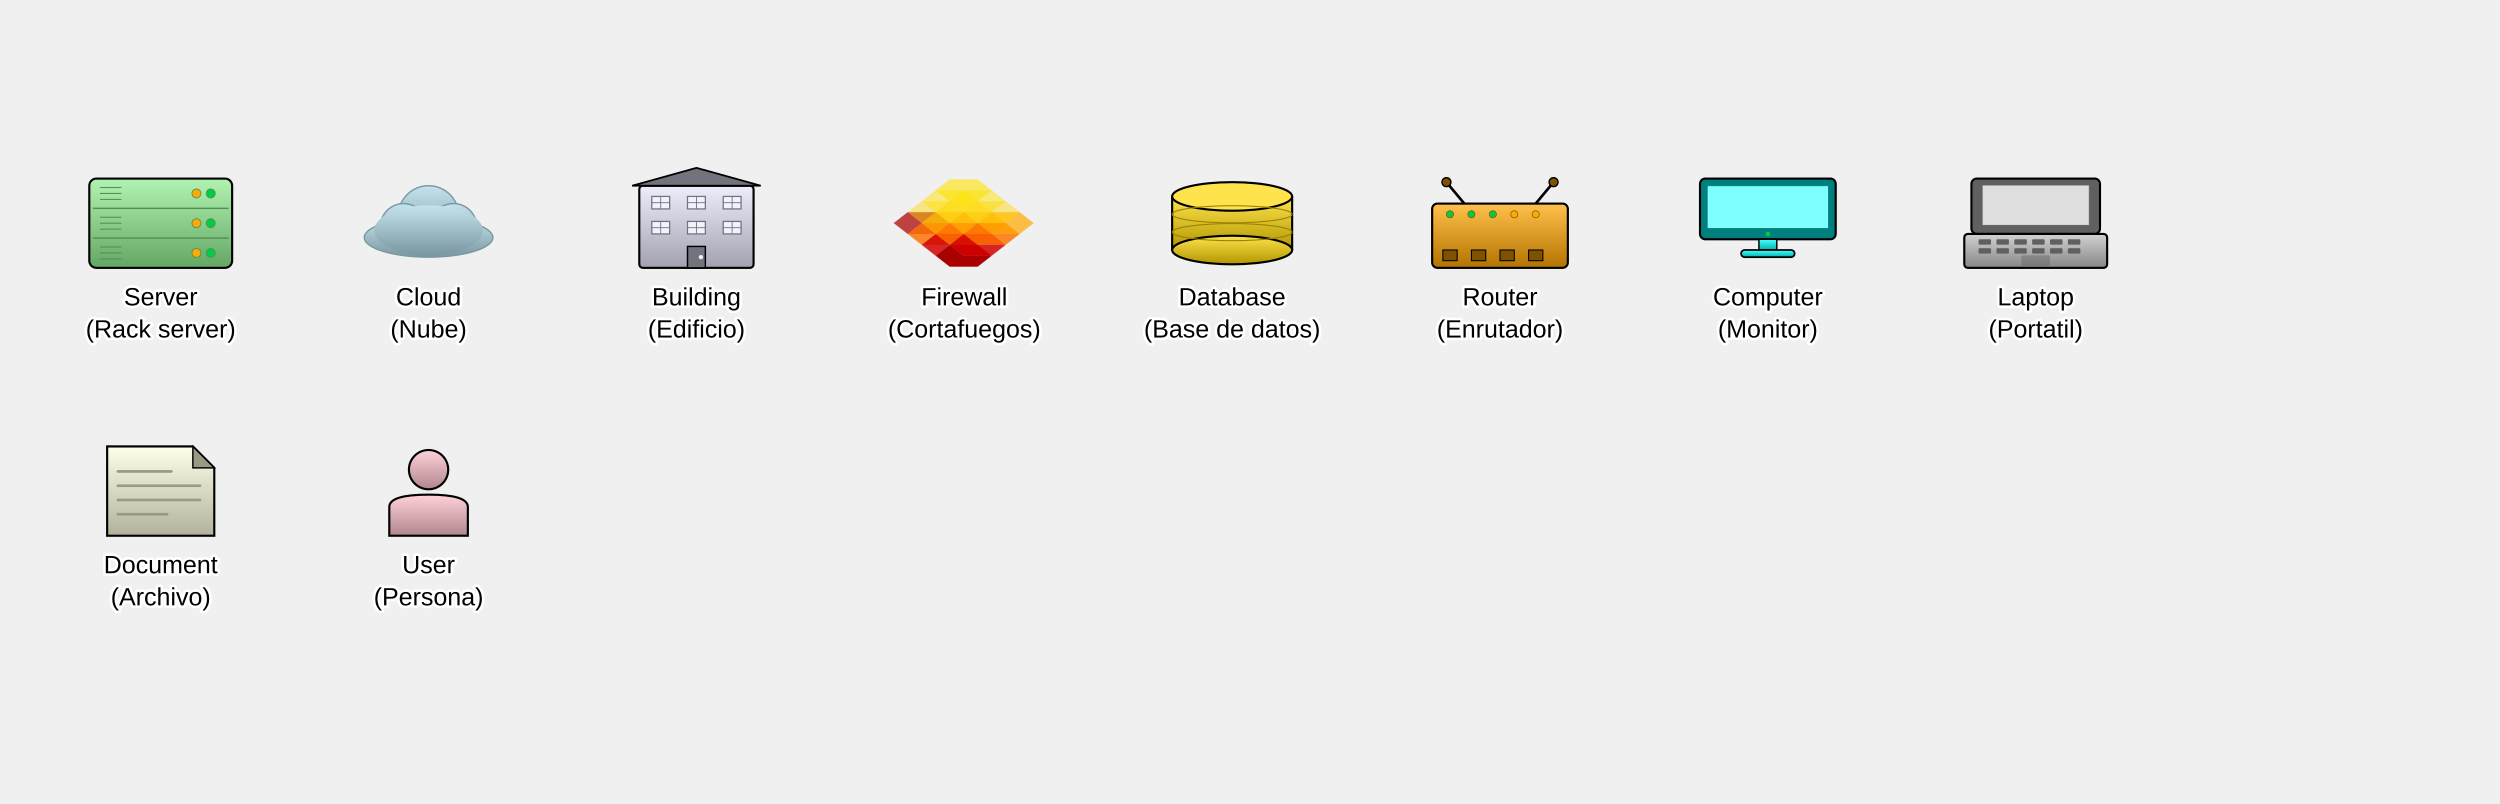
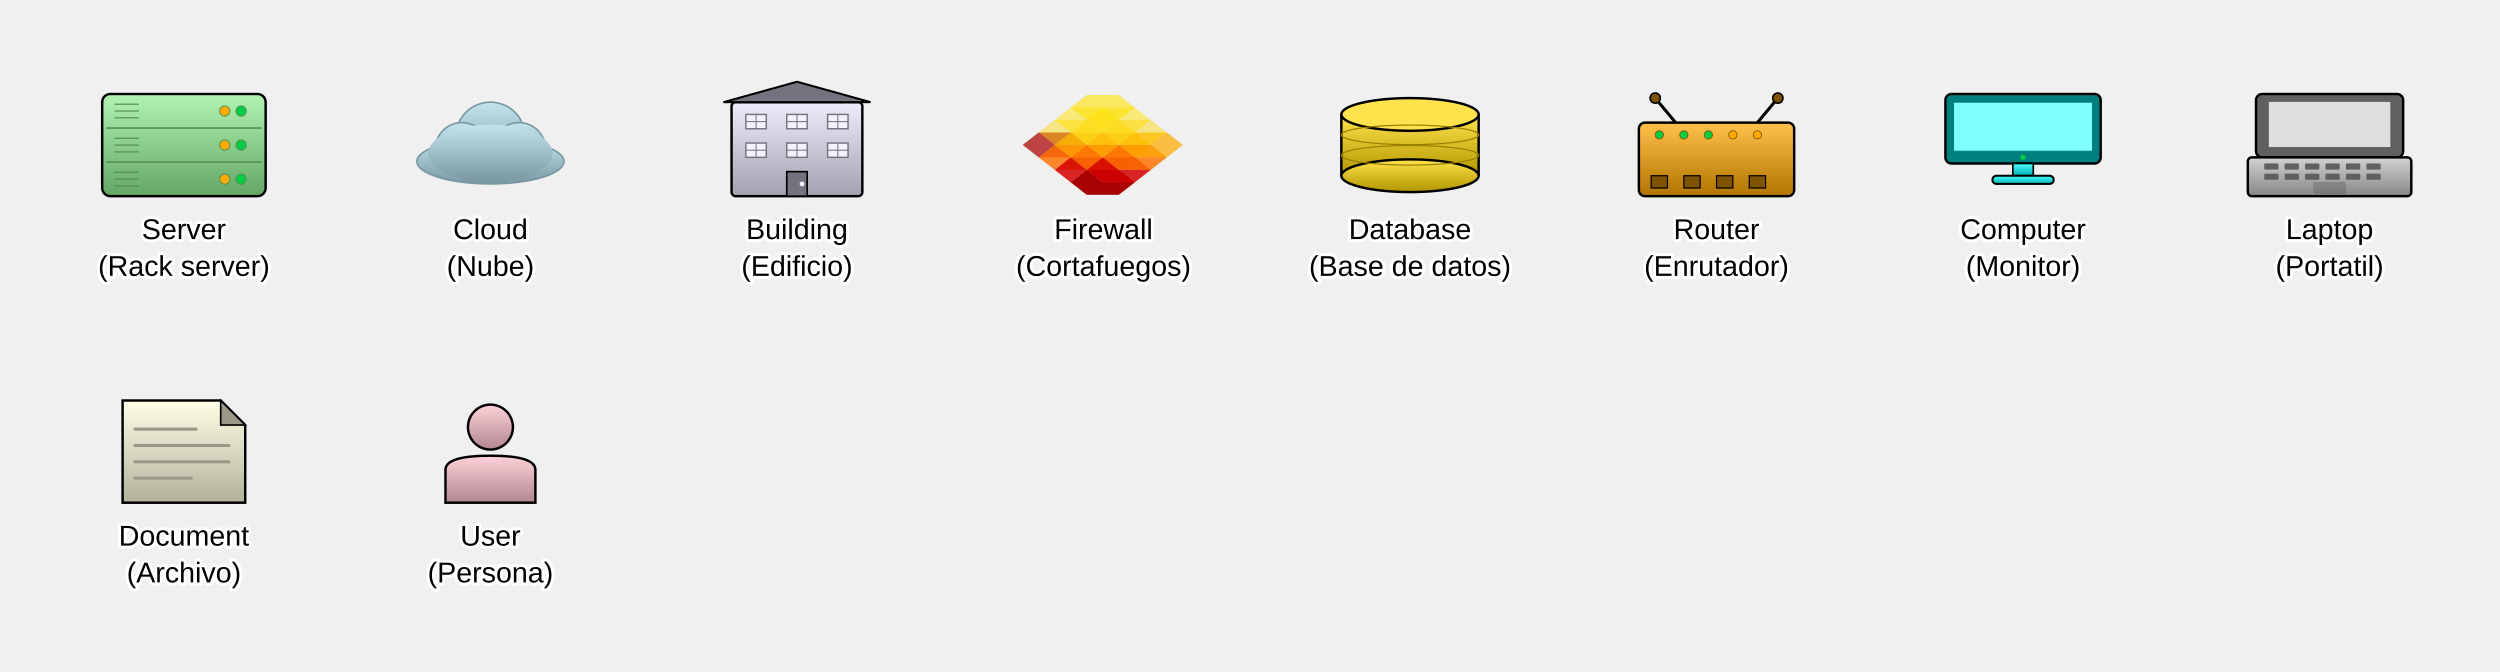
- <svg xmlns="http://www.w3.org/2000/svg" baseProfile="full" height="450" version="1.1" viewBox="0,0,1400,450" width="1400">
+ <svg xmlns="http://www.w3.org/2000/svg" baseProfile="full" height="328.5" version="1.1" viewBox="0,54,1223.4,328.5" width="1223.4">
  <defs>
    <filter height="140%" id="text-glow" width="140%" x="-20%" y="-20%">
      <feMerge>
        <feMergeNode in="SourceGraphic" />
      </feMerge>
    </filter>
    <marker id="arrow-end" markerHeight="10" markerWidth="10" orient="auto" refX="10" refY="5">
      <path d="M 0 0 L 10 5 L 0 10 z" fill="black" />
    </marker>
    <marker id="arrow-start" markerHeight="10" markerWidth="10" orient="auto" refX="0" refY="5">
      <path d="M 10 0 L 0 5 L 10 10 z" fill="black" />
    </marker>
    <marker id="circle-start" markerHeight="2.4" markerUnits="userSpaceOnUse" markerWidth="2.4" orient="auto" refX="1.2" refY="1.2">
      <circle cx="1.2" cy="1.2" fill="black" r="1.2" />
    </marker>
    <marker id="circle-end" markerHeight="2.4" markerUnits="userSpaceOnUse" markerWidth="2.4" orient="auto" refX="1.2" refY="1.2">
      <circle cx="1.2" cy="1.2" fill="black" r="1.2" />
    </marker>
    <linearGradient id="gradient-server1" x1="0%" x2="0%" y1="0%" y2="100%">
      <stop offset="0%" stop-color="#b1f3b1" />
      <stop offset="100%" stop-color="#64a664" />
    </linearGradient>
    <linearGradient id="gradient-cloud1" x1="0%" x2="0%" y1="0%" y2="100%">
      <stop offset="0%" stop-color="#c5e3ed" />
      <stop offset="100%" stop-color="#7997a1" />
    </linearGradient>
    <linearGradient id="gradient-building1" x1="0%" x2="0%" y1="0%" y2="100%">
      <stop offset="0%" stop-color="#ededfb" />
      <stop offset="100%" stop-color="#a1a1af" />
    </linearGradient>
    <linearGradient id="gradient-database1" x1="0%" x2="0%" y1="0%" y2="100%">
      <stop offset="0%" stop-color="#ffe34c" />
      <stop offset="100%" stop-color="#b29600" />
    </linearGradient>
    <linearGradient id="gradient-router1" x1="0%" x2="0%" y1="0%" y2="100%">
      <stop offset="0%" stop-color="#ffc04c" />
      <stop offset="100%" stop-color="#b27300" />
    </linearGradient>
    <linearGradient id="gradient-computer1" x1="0%" x2="0%" y1="0%" y2="100%">
      <stop offset="0%" stop-color="#4cffff" />
      <stop offset="100%" stop-color="#00b2b2" />
    </linearGradient>
    <linearGradient id="gradient-laptop1" x1="0%" x2="0%" y1="0%" y2="100%">
      <stop offset="0%" stop-color="#d2d2d2" />
      <stop offset="100%" stop-color="#868686" />
    </linearGradient>
    <linearGradient id="gradient-document1" x1="0%" x2="0%" y1="0%" y2="100%">
      <stop offset="0%" stop-color="#ffffe9" />
      <stop offset="100%" stop-color="#b2b29c" />
    </linearGradient>
    <linearGradient id="gradient-user1" x1="0%" x2="0%" y1="0%" y2="100%">
      <stop offset="0%" stop-color="#ffd2da" />
      <stop offset="100%" stop-color="#b2868e" />
    </linearGradient>
  </defs>
  <g id="server1">
    <rect fill="url(#gradient-server1)" height="50" rx="4" ry="4" stroke="black" stroke-width="1.2" width="80" x="50" y="100" />
    <line stroke="#568e56" stroke-width="0.8" x1="52" x2="128" y1="116.667" y2="116.667" />
    <line stroke="#568e56" stroke-width="0.8" x1="52" x2="128" y1="133.333" y2="133.333" />
    <circle cx="118" cy="108.333" fill="#00cc44" r="2.5" stroke="#568e56" stroke-width="0.5" />
    <circle cx="110" cy="108.333" fill="#ffaa00" r="2.5" stroke="#568e56" stroke-width="0.5" />
    <circle cx="118" cy="125.0" fill="#00cc44" r="2.5" stroke="#568e56" stroke-width="0.5" />
    <circle cx="110" cy="125.0" fill="#ffaa00" r="2.5" stroke="#568e56" stroke-width="0.5" />
    <circle cx="118" cy="141.667" fill="#00cc44" r="2.5" stroke="#568e56" stroke-width="0.5" />
    <circle cx="110" cy="141.667" fill="#ffaa00" r="2.5" stroke="#568e56" stroke-width="0.5" />
    <line stroke="#568e56" stroke-width="0.6" x1="56" x2="68" y1="105.0" y2="105.0" />
    <line stroke="#568e56" stroke-width="0.6" x1="56" x2="68" y1="108.333" y2="108.333" />
    <line stroke="#568e56" stroke-width="0.6" x1="56" x2="68" y1="111.667" y2="111.667" />
    <line stroke="#568e56" stroke-width="0.6" x1="56" x2="68" y1="121.667" y2="121.667" />
    <line stroke="#568e56" stroke-width="0.6" x1="56" x2="68" y1="125.0" y2="125.0" />
    <line stroke="#568e56" stroke-width="0.6" x1="56" x2="68" y1="128.333" y2="128.333" />
    <line stroke="#568e56" stroke-width="0.6" x1="56" x2="68" y1="138.333" y2="138.333" />
    <line stroke="#568e56" stroke-width="0.6" x1="56" x2="68" y1="141.667" y2="141.667" />
    <line stroke="#568e56" stroke-width="0.6" x1="56" x2="68" y1="145.0" y2="145.0" />
  </g>
  <g id="cloud1">
    <ellipse cx="240.0" cy="133.0" fill="url(#gradient-cloud1)" rx="36.0" ry="11.0" stroke="#7997a1" stroke-width="0.8" />
    <circle cx="240.0" cy="121.0" fill="url(#gradient-cloud1)" r="17.0" stroke="#7997a1" stroke-width="0.8" />
    <circle cx="226.0" cy="127.0" fill="url(#gradient-cloud1)" r="13.0" stroke="#7997a1" stroke-width="0.8" />
    <circle cx="254.0" cy="127.0" fill="url(#gradient-cloud1)" r="13.0" stroke="#7997a1" stroke-width="0.8" />
    <ellipse cx="240.0" cy="129.0" fill="url(#gradient-cloud1)" rx="30.4" ry="14" stroke="none" />
  </g>
  <g id="building1">
    <rect fill="url(#gradient-building1)" height="46" rx="2" ry="2" stroke="black" stroke-width="1.2" width="64" x="358" y="104" />
    <polygon fill="#73737d" points="354,104 390.0,94 426,104" stroke="black" stroke-width="1.0" />
    <rect fill="#f2f2fc" height="7" stroke="#73737d" stroke-width="0.7" width="10" x="365" y="110" />
    <line stroke="#73737d" stroke-width="0.5" x1="370.0" x2="370.0" y1="110" y2="117" />
    <line stroke="#73737d" stroke-width="0.5" x1="365" x2="375" y1="113.5" y2="113.5" />
    <rect fill="#f2f2fc" height="7" stroke="#73737d" stroke-width="0.7" width="10" x="385" y="110" />
    <line stroke="#73737d" stroke-width="0.5" x1="390.0" x2="390.0" y1="110" y2="117" />
    <line stroke="#73737d" stroke-width="0.5" x1="385" x2="395" y1="113.5" y2="113.5" />
    <rect fill="#f2f2fc" height="7" stroke="#73737d" stroke-width="0.7" width="10" x="405" y="110" />
    <line stroke="#73737d" stroke-width="0.5" x1="410.0" x2="410.0" y1="110" y2="117" />
    <line stroke="#73737d" stroke-width="0.5" x1="405" x2="415" y1="113.5" y2="113.5" />
    <rect fill="#f2f2fc" height="7" stroke="#73737d" stroke-width="0.7" width="10" x="365" y="124" />
    <line stroke="#73737d" stroke-width="0.5" x1="370.0" x2="370.0" y1="124" y2="131" />
    <line stroke="#73737d" stroke-width="0.5" x1="365" x2="375" y1="127.5" y2="127.5" />
    <rect fill="#f2f2fc" height="7" stroke="#73737d" stroke-width="0.7" width="10" x="385" y="124" />
    <line stroke="#73737d" stroke-width="0.5" x1="390.0" x2="390.0" y1="124" y2="131" />
    <line stroke="#73737d" stroke-width="0.5" x1="385" x2="395" y1="127.5" y2="127.5" />
    <rect fill="#f2f2fc" height="7" stroke="#73737d" stroke-width="0.7" width="10" x="405" y="124" />
    <line stroke="#73737d" stroke-width="0.5" x1="410.0" x2="410.0" y1="124" y2="131" />
    <line stroke="#73737d" stroke-width="0.5" x1="405" x2="415" y1="127.5" y2="127.5" />
    <rect fill="#73737d" height="12" stroke="black" stroke-width="0.8" width="10" x="385.0" y="138" />
    <circle cx="392.5" cy="144.0" fill="#f2f2fc" r="1.2" />
  </g>
  <g id="firewall1">
    <g transform="translate(500,100) scale(1.568627,1.162791) translate(0,0)">
      <path d="m 211.514,221.098 -99.807,57.624 -99.807,-57.624 0,-115.248 99.807,-57.624 99.807,57.624 z" fill="#a90000" opacity="0.72" stroke="#cbcbcb" stroke-width="0.48" transform="matrix(0.0751447,0.02631765,-0.04338481,0.0455835,8.97,11.04)" />
      <path d="m 211.514,221.098 -99.807,57.624 -99.807,-57.624 0,-115.248 99.807,-57.624 99.807,57.624 z" fill="#ff7000" opacity="0.82" stroke="#cbcbcb" stroke-width="0.48" transform="matrix(0.0751447,0.02631765,-0.04338481,0.0455835,13.97,16.29)" />
      <path d="m 211.514,221.098 -99.807,57.624 -99.807,-57.624 0,-115.248 99.807,-57.624 99.807,57.624 z" fill="#ffa900" opacity="0.72" stroke="#cbcbcb" stroke-width="0.48" transform="matrix(0.0751447,0.02631765,-0.04338481,0.0455835,18.97,11.04)" />
      <path d="m 211.514,221.098 -99.807,57.624 -99.807,-57.624 0,-115.248 99.807,-57.624 99.807,57.624 z" fill="#d40000" opacity="0.85" stroke="#cbcbcb" stroke-width="0.48" transform="matrix(0.0751447,0.02631765,-0.04338481,0.0455835,18.97,21.54)" />
      <path d="m 211.514,221.098 -99.807,57.624 -99.807,-57.624 0,-115.248 99.807,-57.624 99.807,57.624 z" fill="#a90000" opacity="1.0" stroke="#cbcbcb" stroke-width="0.48" transform="matrix(0.0751447,0.02631765,-0.04338481,0.0455835,23.97,26.80)" />
      <path d="m 211.514,221.098 -99.807,57.624 -99.807,-57.624 0,-115.248 99.807,-57.624 99.807,57.624 z" fill="#ff7000" opacity="0.82" stroke="#cbcbcb" stroke-width="0.48" transform="matrix(0.0751447,0.02631765,-0.04338481,0.0455835,23.97,16.29)" />
      <path d="m 211.514,221.098 -99.807,57.624 -99.807,-57.624 0,-115.248 99.807,-57.624 99.807,57.624 z" fill="#ffa900" opacity="0.72" stroke="#cbcbcb" stroke-width="0.48" transform="matrix(0.0751447,0.02631765,-0.04338481,0.0455835,28.97,11.04)" />
      <path d="m 211.514,221.098 -99.807,57.624 -99.807,-57.624 0,-115.248 99.807,-57.624 99.807,57.624 z" fill="#d40000" opacity="0.85" stroke="#cbcbcb" stroke-width="0.48" transform="matrix(0.0751447,0.02631765,-0.04338481,0.0455835,28.97,21.54)" />
      <path d="m 211.514,221.098 -99.807,57.624 -99.807,-57.624 0,-115.248 99.807,-57.624 99.807,57.624 z" fill="#ff7000" opacity="0.82" stroke="#cbcbcb" stroke-width="0.48" transform="matrix(0.0751447,0.02631765,-0.04338481,0.0455835,33.97,16.29)" />
      <path d="m 211.514,221.098 -99.807,57.624 -99.807,-57.624 0,-115.248 99.807,-57.624 99.807,57.624 z" fill="#ffa900" opacity="0.72" stroke="#cbcbcb" stroke-width="0.48" transform="matrix(0.0751447,0.02631765,-0.04338481,0.0455835,38.97,11.04)" />
      <path d="m 211.514,221.098 -99.807,57.624 -99.807,-57.624 0,-115.248 99.807,-57.624 99.807,57.624 z" fill="#ffd400" opacity="0.45" stroke="#cbcbcb" stroke-width="0.48" transform="matrix(0.0751447,0.02631765,-0.04338481,0.0455835,13.97,5.78)" />
      <path d="m 211.514,221.098 -99.807,57.624 -99.807,-57.624 0,-115.248 99.807,-57.624 99.807,57.624 z" fill="#ffe200" opacity="0.5" stroke="#cbcbcb" stroke-width="0.48" transform="matrix(0.0751447,0.02631765,-0.04338481,0.0455835,18.97,0.53)" />
      <path d="m 211.514,221.098 -99.807,57.624 -99.807,-57.624 0,-115.248 99.807,-57.624 99.807,57.624 z" fill="#ffd400" opacity="0.45" stroke="#cbcbcb" stroke-width="0.48" transform="matrix(0.0751447,0.02631765,-0.04338481,0.0455835,23.97,5.78)" />
      <path d="m 211.514,221.098 -99.807,57.624 -99.807,-57.624 0,-115.248 99.807,-57.624 99.807,57.624 z" fill="#ffe200" opacity="0.6" stroke="#cbcbcb" stroke-width="0.48" transform="matrix(0.0751447,0.02631765,-0.04338481,0.0455835,23.97,-4.73)" />
      <path d="m 211.514,221.098 -99.807,57.624 -99.807,-57.624 0,-115.248 99.807,-57.624 99.807,57.624 z" fill="#ffe200" opacity="0.5" stroke="#cbcbcb" stroke-width="0.48" transform="matrix(0.0751447,0.02631765,-0.04338481,0.0455835,28.97,0.53)" />
      <path d="m 211.514,221.098 -99.807,57.624 -99.807,-57.624 0,-115.248 99.807,-57.624 99.807,57.624 z" fill="#ffd400" opacity="0.45" stroke="#cbcbcb" stroke-width="0.48" transform="matrix(0.0751447,0.02631765,-0.04338481,0.0455835,33.97,5.78)" />
    </g>
  </g>
  <g id="database1">
    <rect fill="url(#gradient-database1)" height="30" stroke="none" width="67.2" x="656.4" y="110" />
    <line stroke="black" stroke-width="1.2" x1="656.4" x2="656.4" y1="110" y2="140" />
    <line stroke="black" stroke-width="1.2" x1="723.6" x2="723.6" y1="110" y2="140" />
    <ellipse cx="690.0" cy="140" fill="url(#gradient-database1)" rx="33.6" ry="8" stroke="black" stroke-width="1.2" />
    <ellipse cx="690.0" cy="110" fill="#ffe34c" rx="33.6" ry="8" stroke="black" stroke-width="1.2" />
    <ellipse cx="690.0" cy="120.0" fill="none" rx="33.6" ry="4.8" stroke="#998100" stroke-width="0.6" />
    <ellipse cx="690.0" cy="130.0" fill="none" rx="33.6" ry="4.8" stroke="#998100" stroke-width="0.6" />
  </g>
  <g id="router1">
    <rect fill="url(#gradient-router1)" height="36" rx="3" ry="3" stroke="black" stroke-width="1.2" width="76" x="802" y="114" />
    <line stroke="black" stroke-width="1.5" x1="820" x2="810" y1="114" y2="102" />
    <circle cx="810" cy="102" fill="#7f5200" r="2.5" stroke="black" stroke-width="0.8" />
    <line stroke="black" stroke-width="1.5" x1="860" x2="870" y1="114" y2="102" />
    <circle cx="870" cy="102" fill="#7f5200" r="2.5" stroke="black" stroke-width="0.8" />
    <rect fill="#7f5200" height="6" stroke="black" stroke-width="0.6" width="8" x="808.0" y="140" />
    <rect fill="#7f5200" height="6" stroke="black" stroke-width="0.6" width="8" x="824.0" y="140" />
    <rect fill="#7f5200" height="6" stroke="black" stroke-width="0.6" width="8" x="840.0" y="140" />
    <rect fill="#7f5200" height="6" stroke="black" stroke-width="0.6" width="8" x="856.0" y="140" />
    <circle cx="812" cy="120" fill="#00cc44" r="2" stroke="#7f5200" stroke-width="0.4" />
    <circle cx="824" cy="120" fill="#00cc44" r="2" stroke="#7f5200" stroke-width="0.4" />
    <circle cx="836" cy="120" fill="#00cc44" r="2" stroke="#7f5200" stroke-width="0.4" />
    <circle cx="848" cy="120" fill="#ffaa00" r="2" stroke="#7f5200" stroke-width="0.4" />
    <circle cx="860" cy="120" fill="#ffaa00" r="2" stroke="#7f5200" stroke-width="0.4" />
  </g>
  <g id="computer1">
    <rect fill="#007f7f" height="34.0" rx="3" ry="3" stroke="black" stroke-width="1.2" width="76" x="952" y="100" />
    <rect fill="#7fffff" height="24.0" stroke="#007f7f" stroke-width="0.5" width="68" x="956" y="104" />
    <rect fill="url(#gradient-computer1)" height="6" stroke="black" stroke-width="0.8" width="10" x="985.0" y="134.0" />
    <rect fill="url(#gradient-computer1)" height="4" rx="2" ry="2" stroke="black" stroke-width="1.0" width="30" x="975.0" y="140.0" />
    <circle cx="990.0" cy="131.0" fill="#00cc44" r="1.5" stroke="#007f7f" stroke-width="0.4" />
  </g>
  <g id="laptop1">
    <rect fill="#606060" height="31.0" rx="3" ry="3" stroke="black" stroke-width="1.2" width="72" x="1104" y="100" />
    <rect fill="#dfdfdf" height="22.6" stroke="#606060" stroke-width="0.5" width="60" x="1110" y="103.6" />
    <rect fill="url(#gradient-laptop1)" height="19.0" rx="2" ry="2" stroke="black" stroke-width="1.2" width="80" x="1100" y="131.0" />
    <rect fill="#606060" height="3" rx="0.5" ry="0.5" stroke="none" width="7" x="1108" y="134.0" />
    <rect fill="#606060" height="3" rx="0.5" ry="0.5" stroke="none" width="7" x="1118" y="134.0" />
    <rect fill="#606060" height="3" rx="0.5" ry="0.5" stroke="none" width="7" x="1128" y="134.0" />
    <rect fill="#606060" height="3" rx="0.5" ry="0.5" stroke="none" width="7" x="1138" y="134.0" />
    <rect fill="#606060" height="3" rx="0.5" ry="0.5" stroke="none" width="7" x="1148" y="134.0" />
    <rect fill="#606060" height="3" rx="0.5" ry="0.5" stroke="none" width="7" x="1158" y="134.0" />
    <rect fill="#606060" height="3" rx="0.5" ry="0.5" stroke="none" width="7" x="1108" y="139.0" />
    <rect fill="#606060" height="3" rx="0.5" ry="0.5" stroke="none" width="7" x="1118" y="139.0" />
    <rect fill="#606060" height="3" rx="0.5" ry="0.5" stroke="none" width="7" x="1128" y="139.0" />
    <rect fill="#606060" height="3" rx="0.5" ry="0.5" stroke="none" width="7" x="1138" y="139.0" />
    <rect fill="#606060" height="3" rx="0.5" ry="0.5" stroke="none" width="7" x="1148" y="139.0" />
    <rect fill="#606060" height="3" rx="0.5" ry="0.5" stroke="none" width="7" x="1158" y="139.0" />
    <rect fill="#606060" height="6" opacity="0.4" rx="1" ry="1" stroke="none" width="16" x="1132.0" y="143.0" />
  </g>
  <g id="document1">
    <polygon fill="url(#gradient-document1)" points="60,250 108,250 120,262 120,300 60,300" stroke="black" stroke-width="1.2" />
    <polygon fill="#999986" points="108,250 120,262 108,262" stroke="black" stroke-width="0.8" />
    <line stroke="#999986" stroke-linecap="round" stroke-width="1.5" x1="66" x2="96" y1="264" y2="264" />
    <line stroke="#999986" stroke-linecap="round" stroke-width="1.5" x1="66" x2="112" y1="272" y2="272" />
    <line stroke="#999986" stroke-linecap="round" stroke-width="1.5" x1="66" x2="112" y1="280" y2="280" />
    <line stroke="#999986" stroke-linecap="round" stroke-width="1.5" x1="66" x2="93.6" y1="288" y2="288" />
  </g>
  <g id="user1">
    <circle cx="240.0" cy="263.0" fill="url(#gradient-user1)" r="11.0" stroke="black" stroke-width="1.2" />
    <path d="M 218.0,300 L 218.0,283.9 Q 218.0,277.0 240.0,277.0 Q 262.0,277.0 262.0,283.9 L 262.0,300 Z" fill="url(#gradient-user1)" stroke="black" stroke-width="1.2" />
  </g>
  <text fill="#ffffff" filter="url(#text-glow)" font-family="Arial, sans-serif" font-size="14px" text-anchor="middle" x="90.0" y="171.0" class="ag-text-halo" stroke="#ffffff" stroke-width="3" stroke-linejoin="round" stroke-linecap="round">Server</text>
  <text fill="black" filter="url(#text-glow)" font-family="Arial, sans-serif" font-size="14px" text-anchor="middle" x="90.0" y="171.0">Server</text>
  <text fill="#ffffff" filter="url(#text-glow)" font-family="Arial, sans-serif" font-size="14px" text-anchor="middle" x="90.0" y="189.0" class="ag-text-halo" stroke="#ffffff" stroke-width="3" stroke-linejoin="round" stroke-linecap="round">(Rack server)</text>
  <text fill="black" filter="url(#text-glow)" font-family="Arial, sans-serif" font-size="14px" text-anchor="middle" x="90.0" y="189.0">(Rack server)</text>
  <text fill="#ffffff" filter="url(#text-glow)" font-family="Arial, sans-serif" font-size="14px" text-anchor="middle" x="240.0" y="171.0" class="ag-text-halo" stroke="#ffffff" stroke-width="3" stroke-linejoin="round" stroke-linecap="round">Cloud</text>
  <text fill="black" filter="url(#text-glow)" font-family="Arial, sans-serif" font-size="14px" text-anchor="middle" x="240.0" y="171.0">Cloud</text>
  <text fill="#ffffff" filter="url(#text-glow)" font-family="Arial, sans-serif" font-size="14px" text-anchor="middle" x="240.0" y="189.0" class="ag-text-halo" stroke="#ffffff" stroke-width="3" stroke-linejoin="round" stroke-linecap="round">(Nube)</text>
  <text fill="black" filter="url(#text-glow)" font-family="Arial, sans-serif" font-size="14px" text-anchor="middle" x="240.0" y="189.0">(Nube)</text>
  <text fill="#ffffff" filter="url(#text-glow)" font-family="Arial, sans-serif" font-size="14px" text-anchor="middle" x="390.0" y="171.0" class="ag-text-halo" stroke="#ffffff" stroke-width="3" stroke-linejoin="round" stroke-linecap="round">Building</text>
  <text fill="black" filter="url(#text-glow)" font-family="Arial, sans-serif" font-size="14px" text-anchor="middle" x="390.0" y="171.0">Building</text>
  <text fill="#ffffff" filter="url(#text-glow)" font-family="Arial, sans-serif" font-size="14px" text-anchor="middle" x="390.0" y="189.0" class="ag-text-halo" stroke="#ffffff" stroke-width="3" stroke-linejoin="round" stroke-linecap="round">(Edificio)</text>
  <text fill="black" filter="url(#text-glow)" font-family="Arial, sans-serif" font-size="14px" text-anchor="middle" x="390.0" y="189.0">(Edificio)</text>
  <text fill="#ffffff" filter="url(#text-glow)" font-family="Arial, sans-serif" font-size="14px" text-anchor="middle" x="540.0" y="171.0" class="ag-text-halo" stroke="#ffffff" stroke-width="3" stroke-linejoin="round" stroke-linecap="round">Firewall</text>
  <text fill="black" filter="url(#text-glow)" font-family="Arial, sans-serif" font-size="14px" text-anchor="middle" x="540.0" y="171.0">Firewall</text>
  <text fill="#ffffff" filter="url(#text-glow)" font-family="Arial, sans-serif" font-size="14px" text-anchor="middle" x="540.0" y="189.0" class="ag-text-halo" stroke="#ffffff" stroke-width="3" stroke-linejoin="round" stroke-linecap="round">(Cortafuegos)</text>
  <text fill="black" filter="url(#text-glow)" font-family="Arial, sans-serif" font-size="14px" text-anchor="middle" x="540.0" y="189.0">(Cortafuegos)</text>
  <text fill="#ffffff" filter="url(#text-glow)" font-family="Arial, sans-serif" font-size="14px" text-anchor="middle" x="690.0" y="171.0" class="ag-text-halo" stroke="#ffffff" stroke-width="3" stroke-linejoin="round" stroke-linecap="round">Database</text>
  <text fill="black" filter="url(#text-glow)" font-family="Arial, sans-serif" font-size="14px" text-anchor="middle" x="690.0" y="171.0">Database</text>
  <text fill="#ffffff" filter="url(#text-glow)" font-family="Arial, sans-serif" font-size="14px" text-anchor="middle" x="690.0" y="189.0" class="ag-text-halo" stroke="#ffffff" stroke-width="3" stroke-linejoin="round" stroke-linecap="round">(Base de datos)</text>
  <text fill="black" filter="url(#text-glow)" font-family="Arial, sans-serif" font-size="14px" text-anchor="middle" x="690.0" y="189.0">(Base de datos)</text>
  <text fill="#ffffff" filter="url(#text-glow)" font-family="Arial, sans-serif" font-size="14px" text-anchor="middle" x="840.0" y="171.0" class="ag-text-halo" stroke="#ffffff" stroke-width="3" stroke-linejoin="round" stroke-linecap="round">Router</text>
  <text fill="black" filter="url(#text-glow)" font-family="Arial, sans-serif" font-size="14px" text-anchor="middle" x="840.0" y="171.0">Router</text>
  <text fill="#ffffff" filter="url(#text-glow)" font-family="Arial, sans-serif" font-size="14px" text-anchor="middle" x="840.0" y="189.0" class="ag-text-halo" stroke="#ffffff" stroke-width="3" stroke-linejoin="round" stroke-linecap="round">(Enrutador)</text>
  <text fill="black" filter="url(#text-glow)" font-family="Arial, sans-serif" font-size="14px" text-anchor="middle" x="840.0" y="189.0">(Enrutador)</text>
  <text fill="#ffffff" filter="url(#text-glow)" font-family="Arial, sans-serif" font-size="14px" text-anchor="middle" x="990.0" y="171.0" class="ag-text-halo" stroke="#ffffff" stroke-width="3" stroke-linejoin="round" stroke-linecap="round">Computer</text>
  <text fill="black" filter="url(#text-glow)" font-family="Arial, sans-serif" font-size="14px" text-anchor="middle" x="990.0" y="171.0">Computer</text>
  <text fill="#ffffff" filter="url(#text-glow)" font-family="Arial, sans-serif" font-size="14px" text-anchor="middle" x="990.0" y="189.0" class="ag-text-halo" stroke="#ffffff" stroke-width="3" stroke-linejoin="round" stroke-linecap="round">(Monitor)</text>
  <text fill="black" filter="url(#text-glow)" font-family="Arial, sans-serif" font-size="14px" text-anchor="middle" x="990.0" y="189.0">(Monitor)</text>
  <text fill="#ffffff" filter="url(#text-glow)" font-family="Arial, sans-serif" font-size="14px" text-anchor="middle" x="1140.0" y="171.0" class="ag-text-halo" stroke="#ffffff" stroke-width="3" stroke-linejoin="round" stroke-linecap="round">Laptop</text>
  <text fill="black" filter="url(#text-glow)" font-family="Arial, sans-serif" font-size="14px" text-anchor="middle" x="1140.0" y="171.0">Laptop</text>
  <text fill="#ffffff" filter="url(#text-glow)" font-family="Arial, sans-serif" font-size="14px" text-anchor="middle" x="1140.0" y="189.0" class="ag-text-halo" stroke="#ffffff" stroke-width="3" stroke-linejoin="round" stroke-linecap="round">(Portatil)</text>
  <text fill="black" filter="url(#text-glow)" font-family="Arial, sans-serif" font-size="14px" text-anchor="middle" x="1140.0" y="189.0">(Portatil)</text>
  <text fill="#ffffff" filter="url(#text-glow)" font-family="Arial, sans-serif" font-size="14px" text-anchor="middle" x="90.0" y="321.0" class="ag-text-halo" stroke="#ffffff" stroke-width="3" stroke-linejoin="round" stroke-linecap="round">Document</text>
  <text fill="black" filter="url(#text-glow)" font-family="Arial, sans-serif" font-size="14px" text-anchor="middle" x="90.0" y="321.0">Document</text>
  <text fill="#ffffff" filter="url(#text-glow)" font-family="Arial, sans-serif" font-size="14px" text-anchor="middle" x="90.0" y="339.0" class="ag-text-halo" stroke="#ffffff" stroke-width="3" stroke-linejoin="round" stroke-linecap="round">(Archivo)</text>
  <text fill="black" filter="url(#text-glow)" font-family="Arial, sans-serif" font-size="14px" text-anchor="middle" x="90.0" y="339.0">(Archivo)</text>
  <text fill="#ffffff" filter="url(#text-glow)" font-family="Arial, sans-serif" font-size="14px" text-anchor="middle" x="240.0" y="321.0" class="ag-text-halo" stroke="#ffffff" stroke-width="3" stroke-linejoin="round" stroke-linecap="round">User</text>
  <text fill="black" filter="url(#text-glow)" font-family="Arial, sans-serif" font-size="14px" text-anchor="middle" x="240.0" y="321.0">User</text>
  <text fill="#ffffff" filter="url(#text-glow)" font-family="Arial, sans-serif" font-size="14px" text-anchor="middle" x="240.0" y="339.0" class="ag-text-halo" stroke="#ffffff" stroke-width="3" stroke-linejoin="round" stroke-linecap="round">(Persona)</text>
  <text fill="black" filter="url(#text-glow)" font-family="Arial, sans-serif" font-size="14px" text-anchor="middle" x="240.0" y="339.0">(Persona)</text>
</svg>
